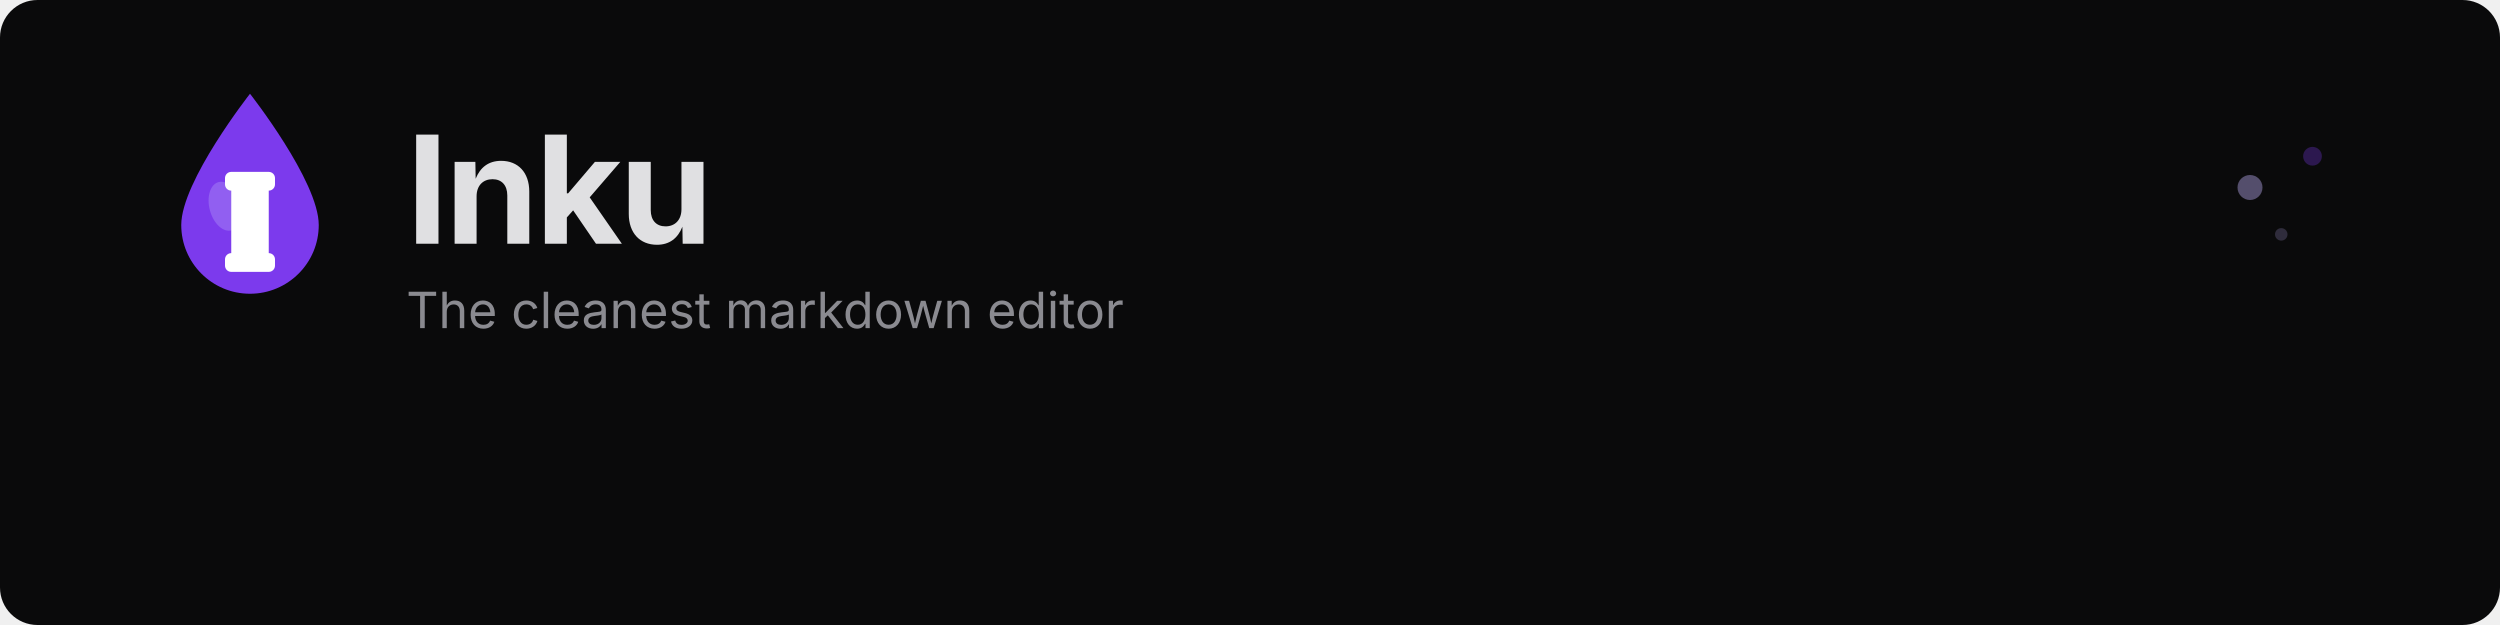
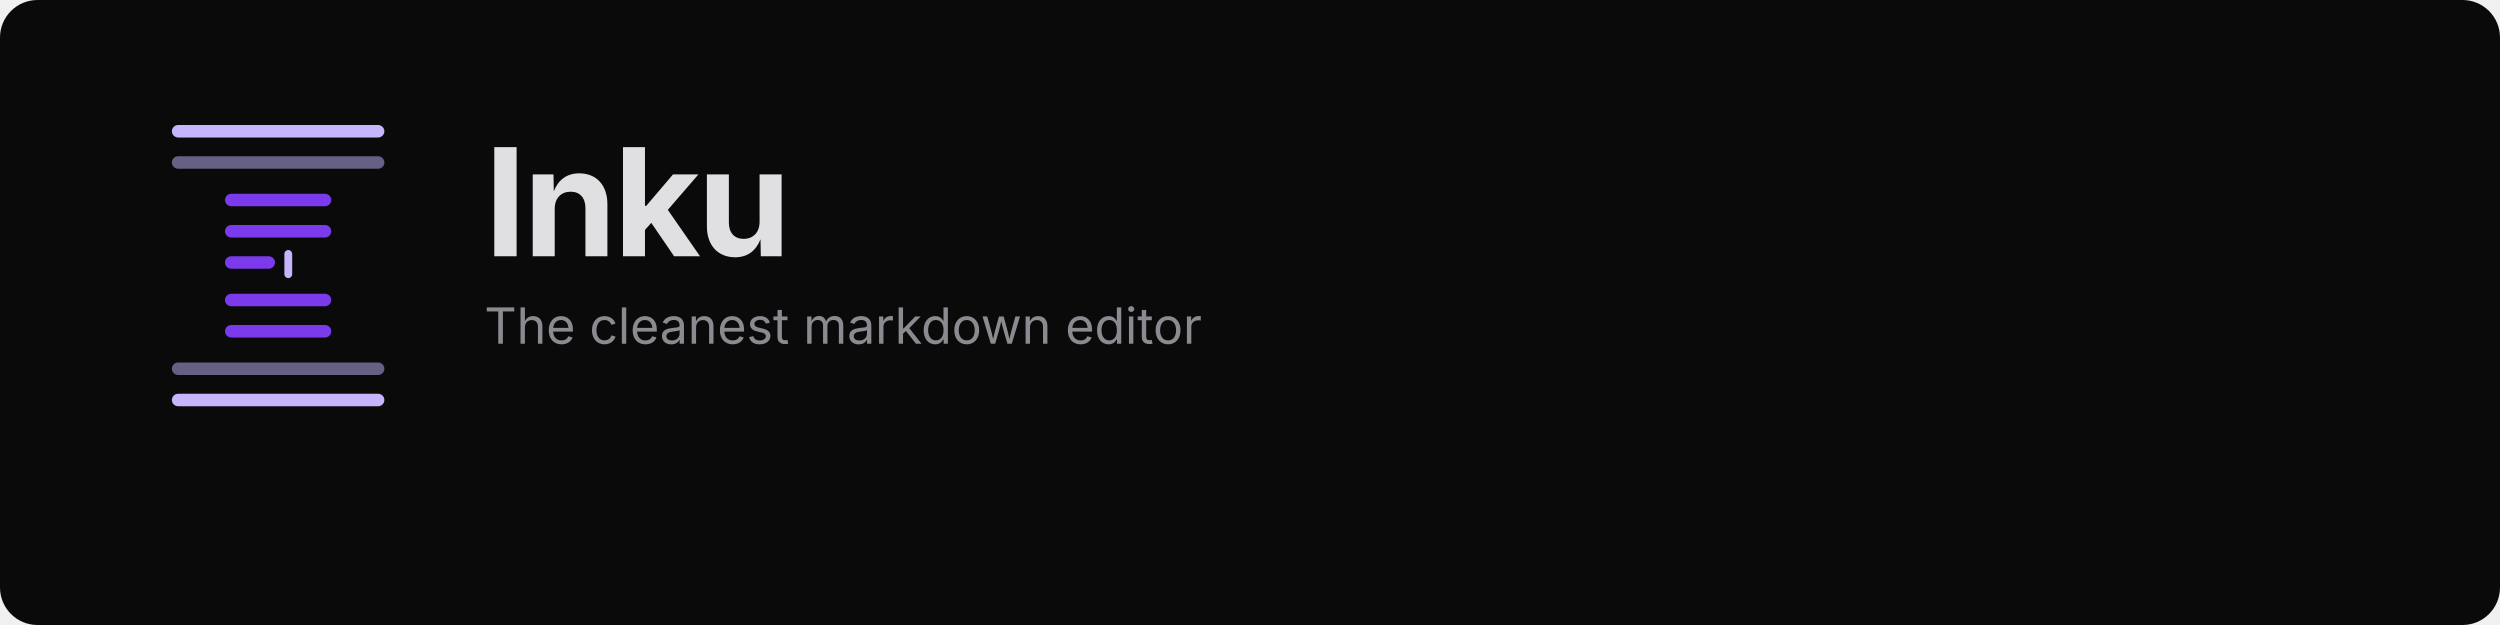
<svg xmlns="http://www.w3.org/2000/svg" width="800" height="200" viewBox="0 0 800 200" fill="none">
  <rect width="800" height="200" rx="12" fill="#0a0a0b" />
-   <path d="M80 30 C80 30, 58 58, 58 72 C58 84.15 67.85 94 80 94 C92.15 94 102 84.15 102 72 C102 58, 80 30, 80 30Z" fill="#7c3aed" />
-   <ellipse cx="72" cy="66" rx="5" ry="8" fill="#c4b5fd" opacity="0.3" transform="rotate(-15 72 66)" />
-   <rect x="74" y="58" width="12" height="26" rx="2" fill="white" />
-   <rect x="72" y="55" width="16" height="6" rx="2" fill="white" />
-   <rect x="72" y="81" width="16" height="6" rx="2" fill="white" />
-   <text x="130" y="78" font-family="Inter, -apple-system, BlinkMacSystemFont, sans-serif" font-size="48" font-weight="700" fill="#e0e0e2" letter-spacing="-1">Inku</text>
-   <text x="130" y="105" font-family="Inter, -apple-system, BlinkMacSystemFont, sans-serif" font-size="16" fill="#8a8a90">The cleanest markdown editor</text>
-   <circle cx="720" cy="60" r="4" fill="#c4b5fd" opacity="0.4" />
-   <circle cx="740" cy="50" r="3" fill="#7c3aed" opacity="0.3" />
-   <circle cx="730" cy="75" r="2" fill="#c4b5fd" opacity="0.2" />
+   <g transform="translate(55, 40)">
+     <rect x="0" y="0" width="68" height="4" rx="2" fill="#c4b5fd" />
+     <rect x="0" y="10" width="68" height="4" rx="2" fill="#c4b5fd" opacity="0.5" />
+     <rect x="17" y="22" width="34" height="4" rx="2" fill="#7c3aed" />
+     <rect x="17" y="32" width="34" height="4" rx="2" fill="#7c3aed" />
+     <rect x="17" y="42" width="16" height="4" rx="2" fill="#7c3aed" />
+     <rect x="36" y="40" width="2.5" height="9" rx="1.25" fill="#c4b5fd">
+       <animate attributeName="opacity" values="1;0;1" dur="1.1s" repeatCount="indefinite" />
+     </rect>
+     <rect x="17" y="54" width="34" height="4" rx="2" fill="#7c3aed" />
+     <rect x="17" y="64" width="34" height="4" rx="2" fill="#7c3aed" />
+     <rect x="0" y="76" width="68" height="4" rx="2" fill="#c4b5fd" opacity="0.5" />
+     <rect x="0" y="86" width="68" height="4" rx="2" fill="#c4b5fd" />
+   </g>
+   <text x="155" y="82" font-family="Inter, -apple-system, BlinkMacSystemFont, sans-serif" font-size="48" font-weight="700" fill="#e0e0e2" letter-spacing="-1">Inku</text>
+   <text x="155" y="110" font-family="Inter, -apple-system, BlinkMacSystemFont, sans-serif" font-size="16" fill="#8a8a90">The cleanest markdown editor</text>
</svg>
